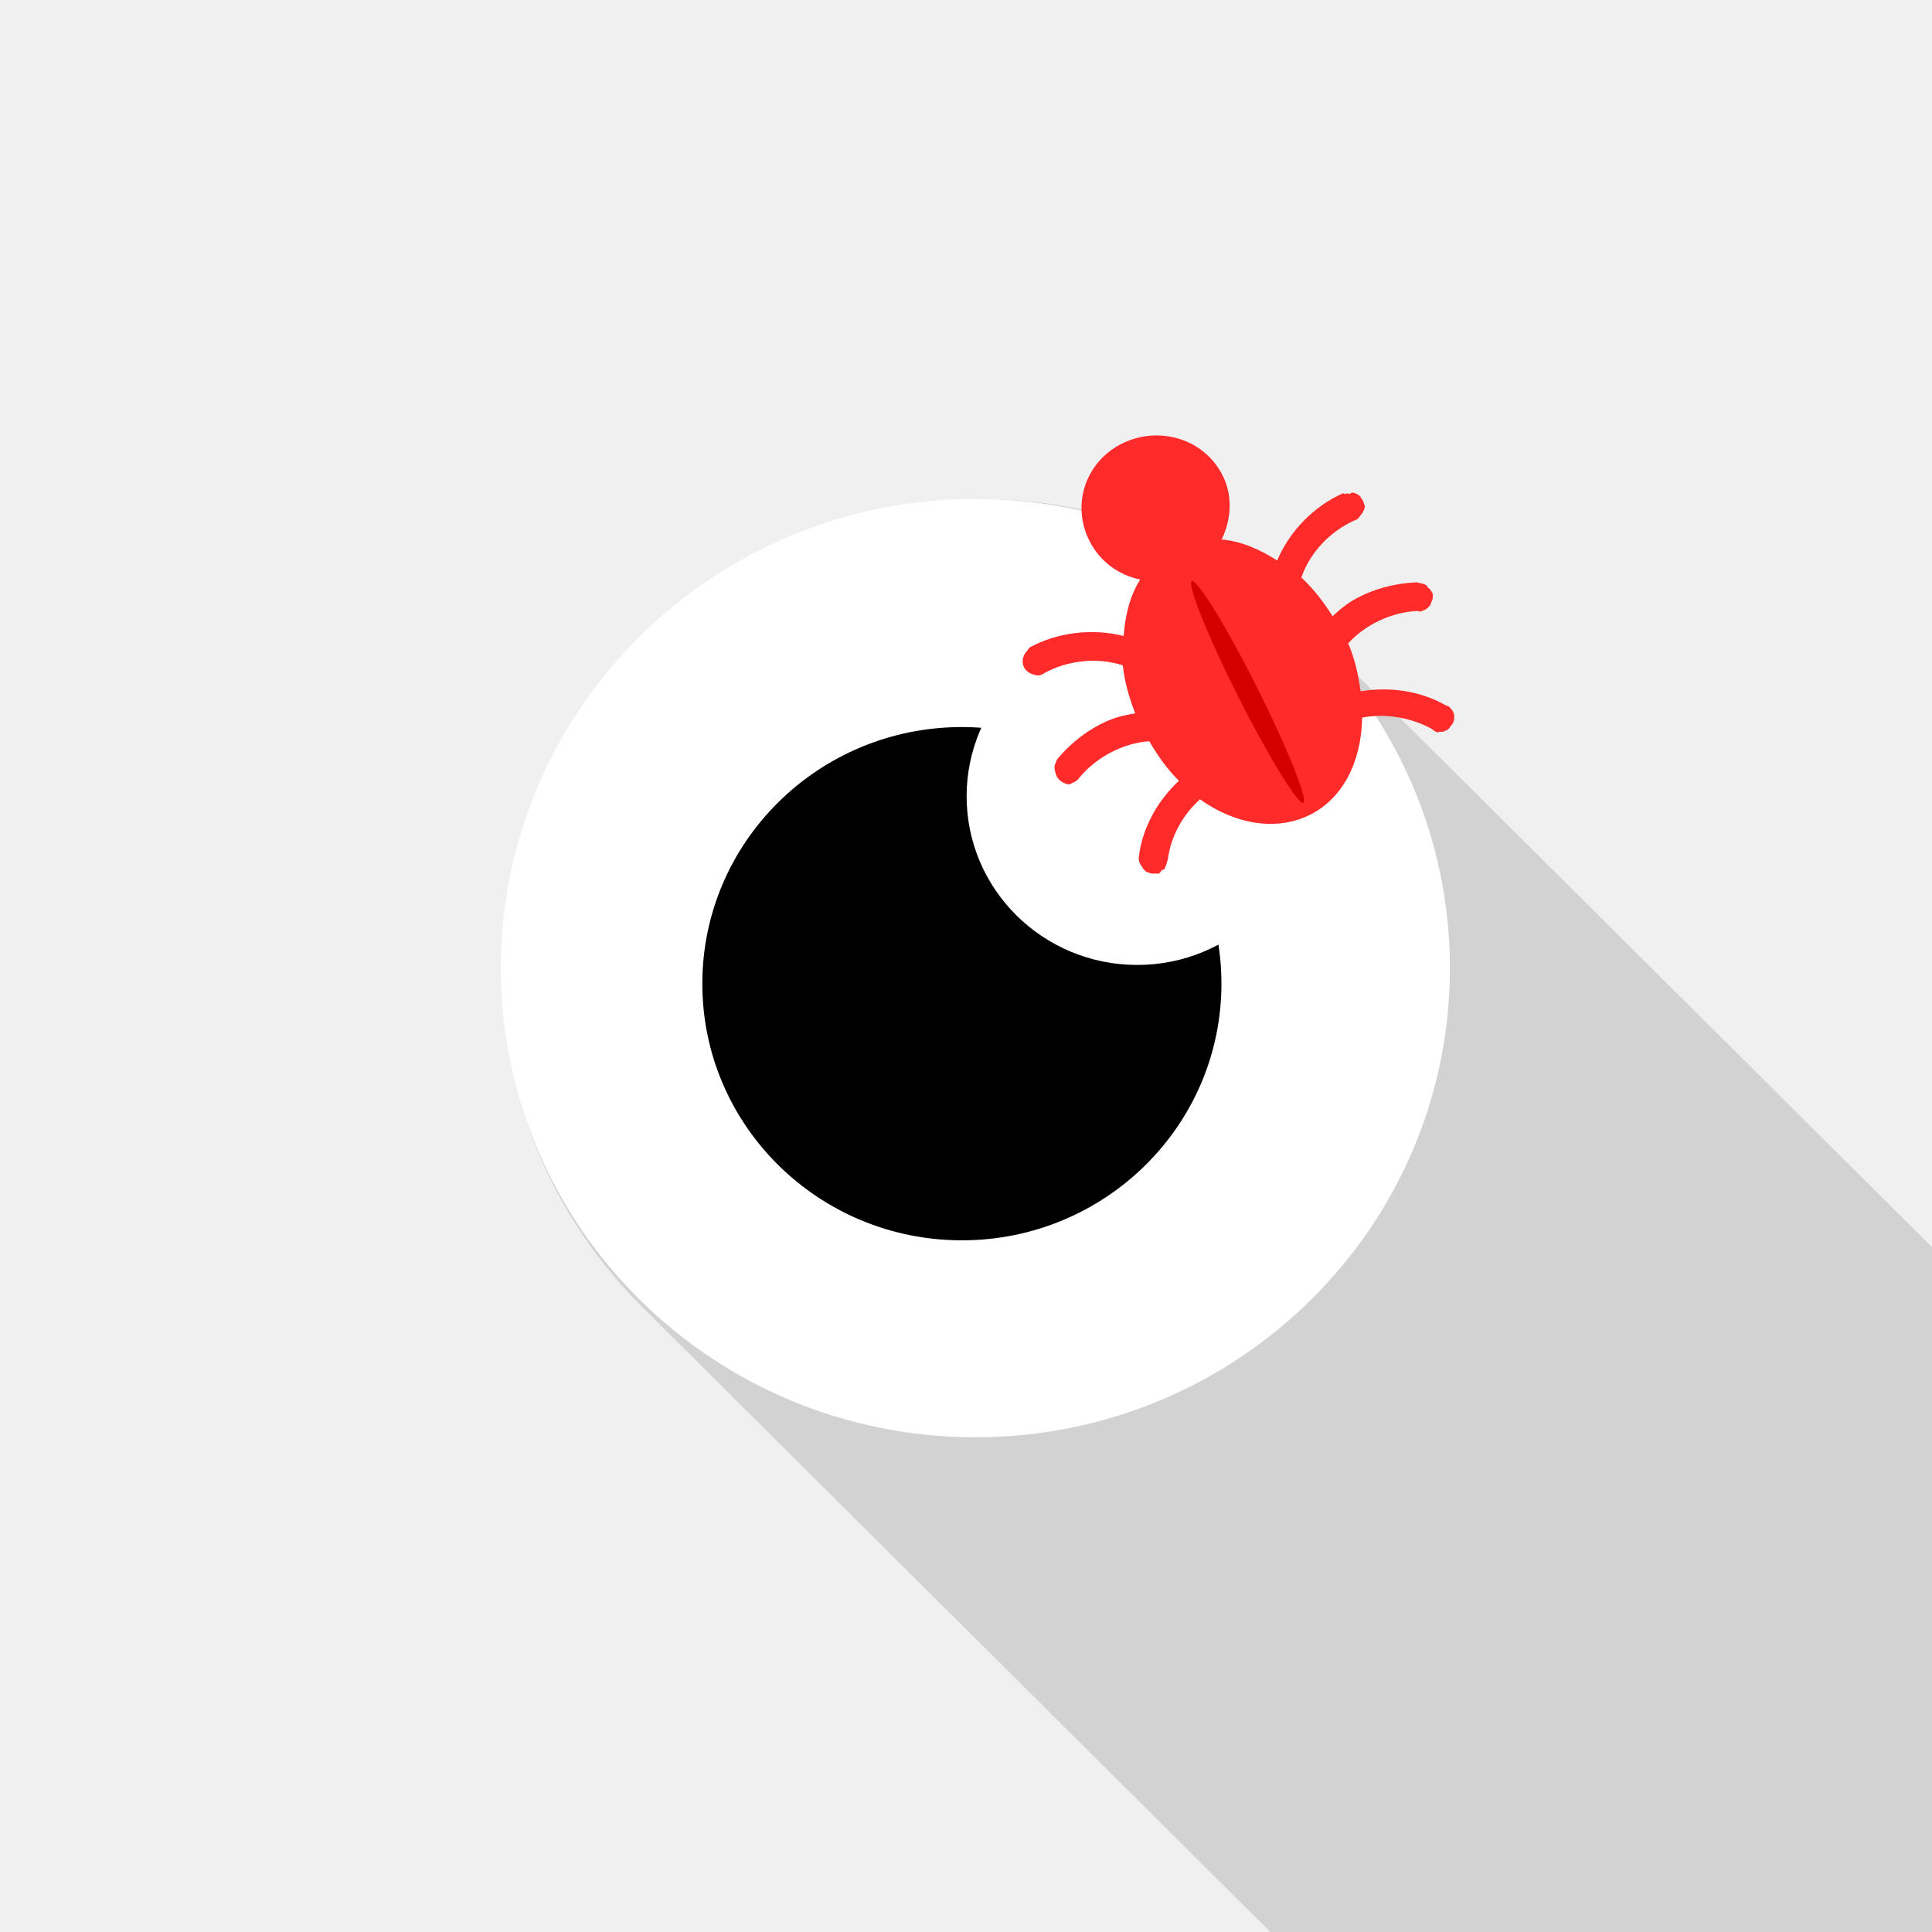
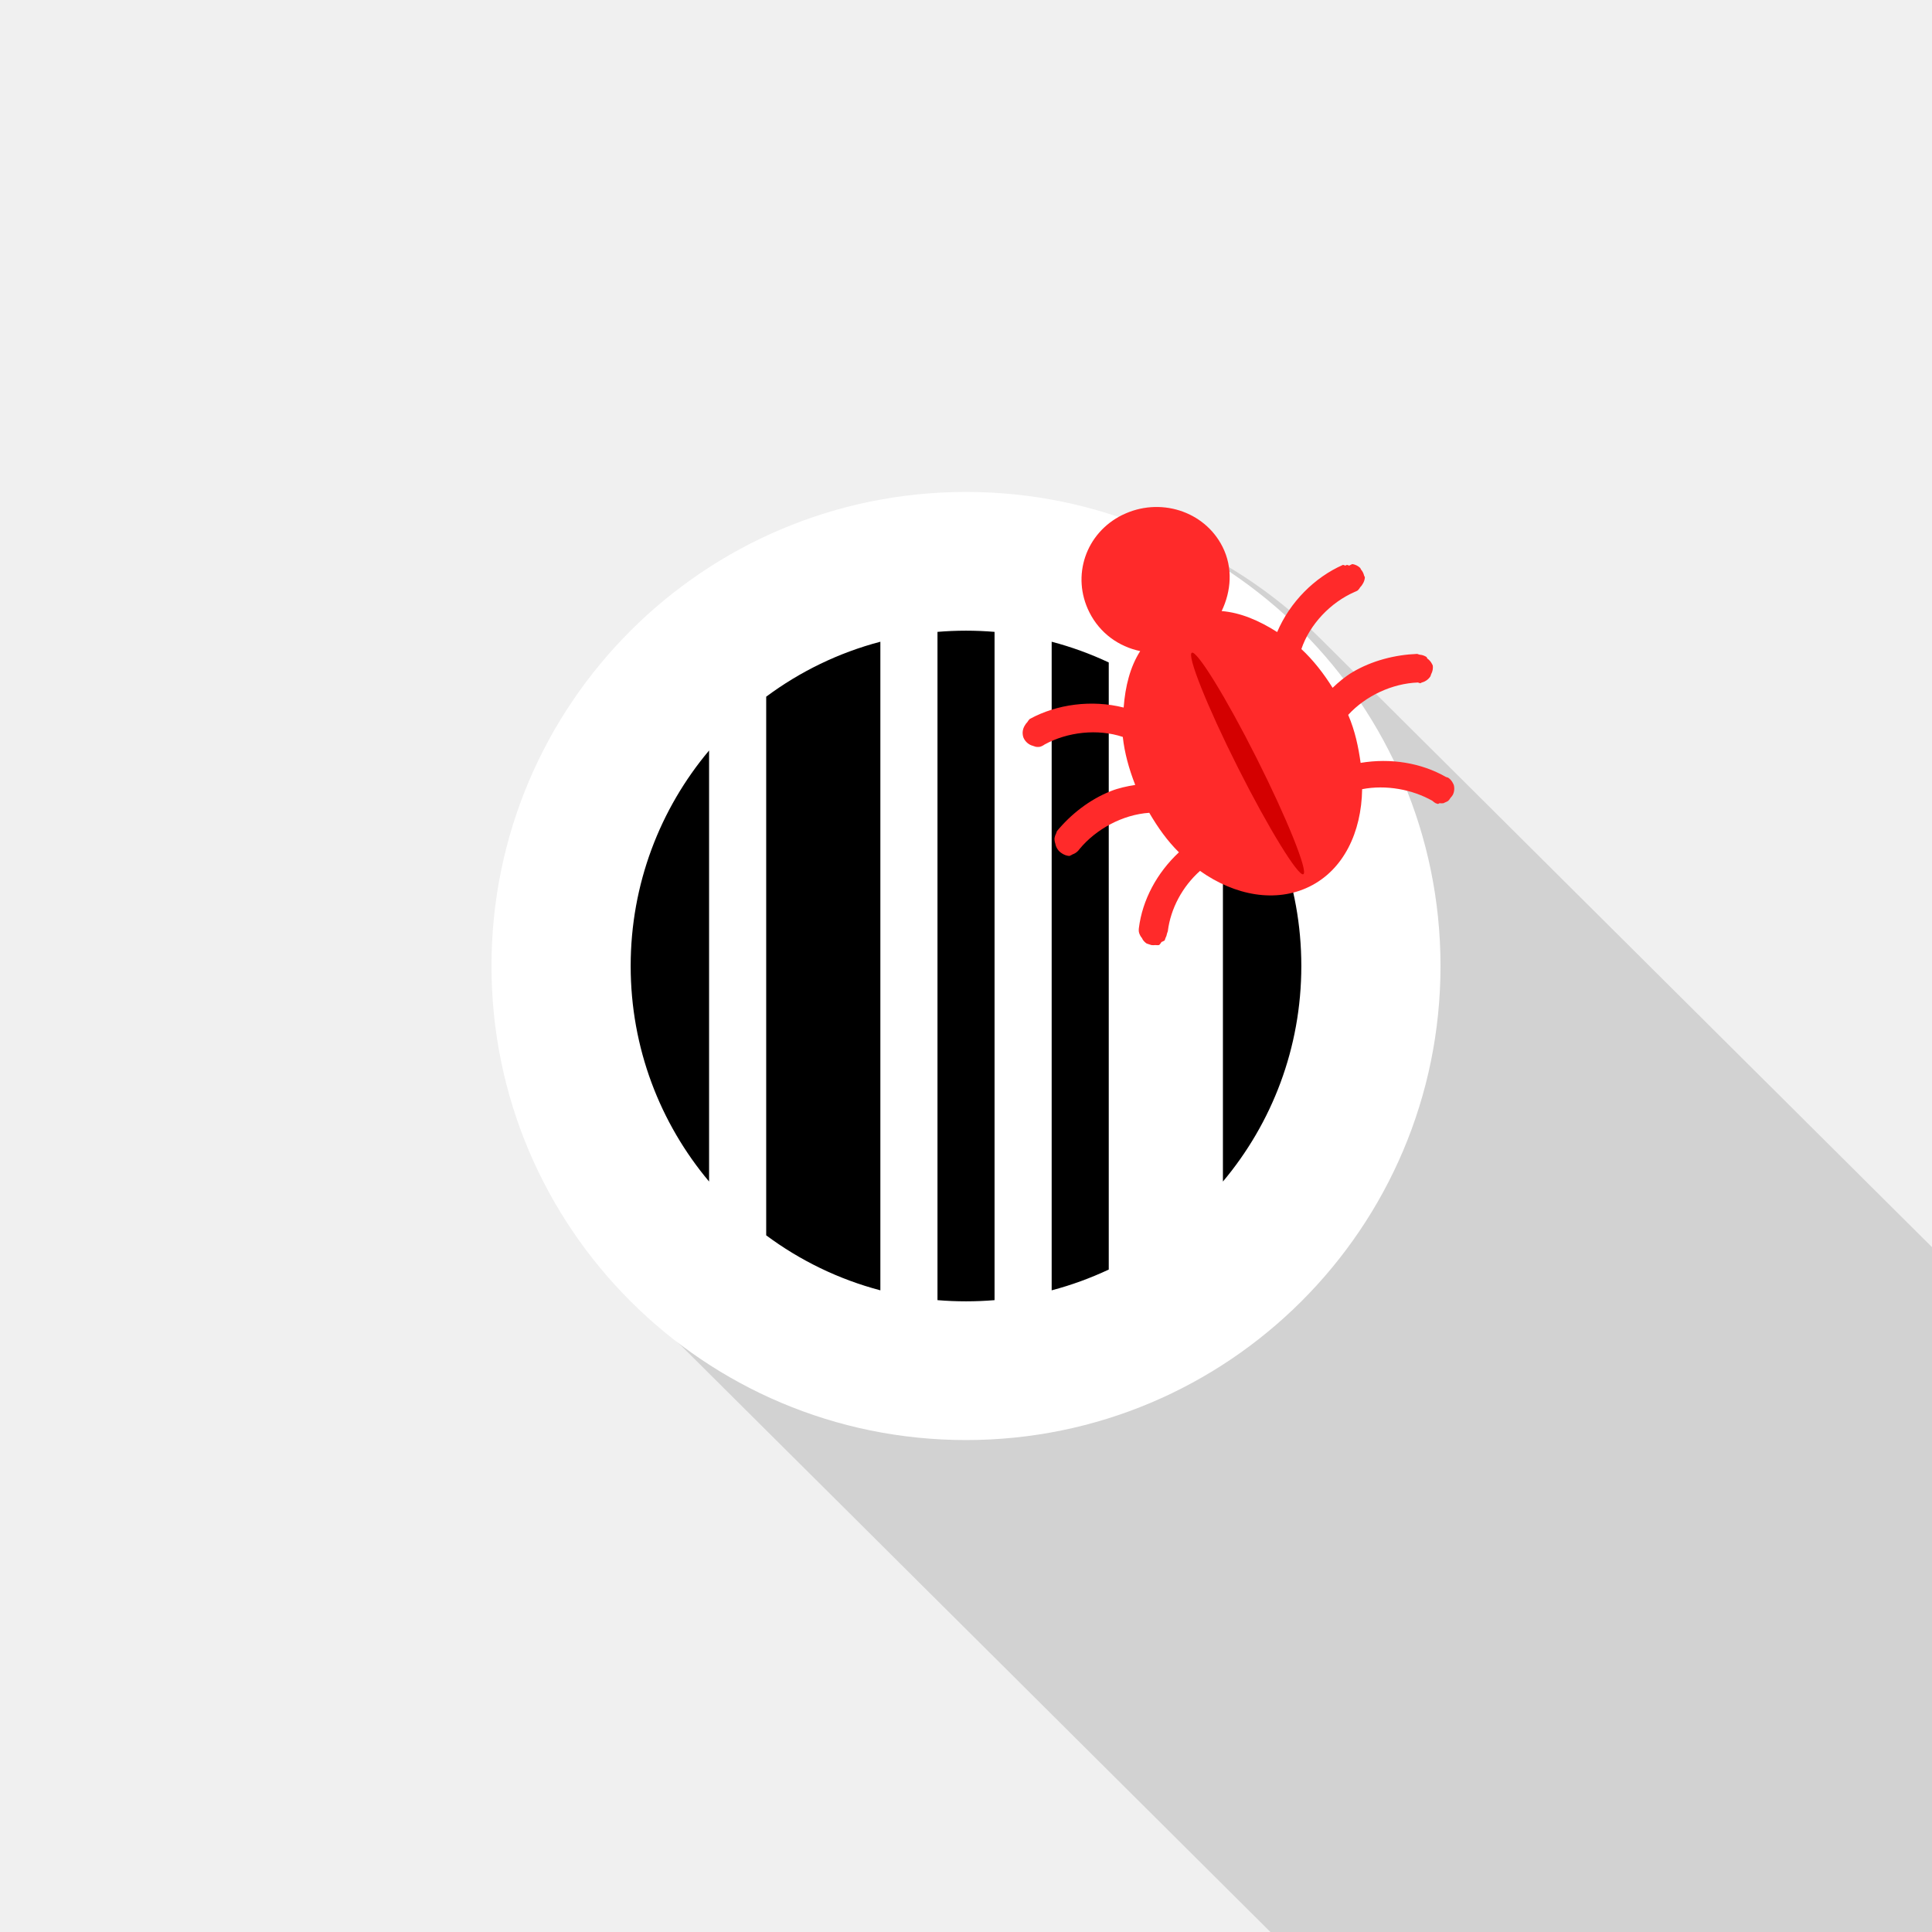
- <svg xmlns="http://www.w3.org/2000/svg" width="108" height="108" id="svg3317" version="1.1">
-   <defs id="defs3319" />
-   <g id="layer1" transform="translate(0,-944.3622)">
-     <flowRoot xml:space="preserve" id="flowRoot3776" style="font-style:normal;font-weight:normal;font-size:40px;line-height:125%;font-family:Sans;letter-spacing:0px;word-spacing:0px;fill:#000000;fill-opacity:1;stroke:none;stroke-width:1px;stroke-linecap:butt;stroke-linejoin:miter;stroke-opacity:1">
-       <flowRegion id="flowRegion3778">
-         <rect id="rect3780" width="29" height="71" x="52" y="60" />
-       </flowRegion>
-       <flowPara id="flowPara3782" />
-     </flowRoot>
-     <text xml:space="preserve" style="font-style:normal;font-weight:normal;font-size:40px;line-height:125%;font-family:Sans;letter-spacing:0px;word-spacing:0px;fill:#000000;fill-opacity:1;stroke:none" x="4676.406" y="3368.037" id="text5084">
-       <tspan id="tspan5086" x="4676.406" y="3368.037" />
-     </text>
-     <flowRoot xml:space="preserve" id="flowRoot3776-6" style="font-style:normal;font-weight:normal;font-size:40px;line-height:125%;font-family:Sans;letter-spacing:0px;word-spacing:0px;fill:#000000;fill-opacity:1;stroke:none;stroke-width:1px;stroke-linecap:butt;stroke-linejoin:miter;stroke-opacity:1" transform="translate(532.6452,-5.806285)">
-       <flowRegion id="flowRegion3778-7">
-         <rect id="rect3780-2" width="29" height="71" x="52" y="60" />
-       </flowRegion>
-       <flowPara id="flowPara3782-0" />
-     </flowRoot>
-     <text xml:space="preserve" style="font-style:normal;font-weight:normal;font-size:40px;line-height:125%;font-family:Sans;letter-spacing:0px;word-spacing:0px;fill:#000000;fill-opacity:1;stroke:none" x="5209.051" y="3362.231" id="text5084-0">
-       <tspan id="tspan5086-1" x="5209.051" y="3362.231" />
-     </text>
-     <flowRoot xml:space="preserve" id="flowRoot3776-8" style="font-style:normal;font-weight:normal;font-size:40px;line-height:125%;font-family:Sans;letter-spacing:0px;word-spacing:0px;fill:#000000;fill-opacity:1;stroke:none;stroke-width:1px;stroke-linecap:butt;stroke-linejoin:miter;stroke-opacity:1" transform="translate(658.0441,24.64795)">
-       <flowRegion id="flowRegion3778-4">
-         <rect id="rect3780-5" width="29" height="71" x="52" y="60" />
-       </flowRegion>
-       <flowPara id="flowPara3782-2" />
-     </flowRoot>
-     <text xml:space="preserve" style="font-style:normal;font-weight:normal;font-size:40px;line-height:125%;font-family:Sans;letter-spacing:0px;word-spacing:0px;fill:#000000;fill-opacity:1;stroke:none" x="5334.45" y="3392.685" id="text5084-3">
-       <tspan id="tspan5086-18" x="5334.45" y="3392.685" />
-     </text>
-     <flowRoot xml:space="preserve" id="flowRoot3776-2" style="font-style:normal;font-weight:normal;font-size:4.313px;line-height:125%;font-family:Sans;letter-spacing:0px;word-spacing:0px;fill:#000000;fill-opacity:1;stroke:none;stroke-width:1px;stroke-linecap:butt;stroke-linejoin:miter;stroke-opacity:1">
-       <flowRegion id="flowRegion3778-41">
-         <rect id="rect3780-54" width="3.127" height="7.656" x="32.002" y="919.388" />
-       </flowRegion>
-       <flowPara id="flowPara3782-28" />
-     </flowRoot>
-     <text xml:space="preserve" style="font-style:normal;font-weight:normal;font-size:4.313px;line-height:125%;font-family:Sans;letter-spacing:0px;word-spacing:0px;fill:#000000;fill-opacity:1;stroke:none" x="530.674" y="1276.11" id="text5084-7">
-       <tspan id="tspan5086-8" x="530.674" y="1276.11" />
-     </text>
-     <flowRoot xml:space="preserve" id="flowRoot3776-6-6" style="font-style:normal;font-weight:normal;font-size:40px;line-height:125%;font-family:Sans;letter-spacing:0px;word-spacing:0px;fill:#000000;fill-opacity:1;stroke:none;stroke-width:1px;stroke-linecap:butt;stroke-linejoin:miter;stroke-opacity:1" transform="matrix(0.1531914,0,0,0.1531915,127.3539,875.4768)">
-       <flowRegion id="flowRegion3778-9">
-         <rect id="rect3780-6" width="29" height="71" x="52" y="60" />
-       </flowRegion>
-       <flowPara id="flowPara3782-8" />
-     </flowRoot>
-     <text xml:space="preserve" style="font-style:normal;font-weight:normal;font-size:6.128px;line-height:125%;font-family:Sans;letter-spacing:0px;word-spacing:0px;fill:#000000;fill-opacity:1;stroke:none" x="843.739" y="1391.431" id="text5084-3-4">
-       <tspan id="tspan5086-9" x="843.739" y="1391.431" />
-     </text>
-     <flowRoot xml:space="preserve" id="flowRoot3776-0" style="font-style:normal;font-weight:normal;font-size:40px;line-height:125%;font-family:Sans;letter-spacing:0px;word-spacing:0px;fill:#000000;fill-opacity:1;stroke:none;stroke-width:1px;stroke-linecap:butt;stroke-linejoin:miter;stroke-opacity:1" transform="matrix(0.1531914,0,0,0.1531915,14.78298,876.3663)">
-       <flowRegion id="flowRegion3778-6">
-         <rect id="rect3780-9" width="29" height="71" x="52" y="60" />
-       </flowRegion>
-       <flowPara id="flowPara3782-3" />
-     </flowRoot>
-     <text xml:space="preserve" style="font-style:normal;font-weight:normal;font-size:6.128px;line-height:125%;font-family:Sans;letter-spacing:0px;word-spacing:0px;fill:#000000;fill-opacity:1;stroke:none" x="731.168" y="1392.32" id="text5084-9">
-       <tspan id="tspan5086-96" x="731.168" y="1392.32" />
-     </text>
-     <flowRoot xml:space="preserve" id="flowRoot5144" style="font-style:normal;font-weight:normal;font-size:40px;line-height:125%;font-family:Sans;letter-spacing:0px;word-spacing:0px;fill:#000000;fill-opacity:1;stroke:none;stroke-width:1px;stroke-linecap:butt;stroke-linejoin:miter;stroke-opacity:1" transform="matrix(0.1655455,0,0,0.1655456,-16.19133,1002.829)">
-       <flowRegion id="flowRegion5146">
-         <rect id="rect5148" width="29" height="71" x="52" y="60" />
-       </flowRegion>
-       <flowPara id="flowPara5150" />
-     </flowRoot>
-     <text xml:space="preserve" style="font-style:normal;font-weight:normal;font-size:6.622px;line-height:125%;font-family:Sans;letter-spacing:0px;word-spacing:0px;fill:#000000;fill-opacity:1;stroke:none" x="757.967" y="1560.392" id="text5152">
-       <tspan id="tspan5154" x="757.967" y="1560.392" />
-     </text>
-     <flowRoot xml:space="preserve" id="flowRoot5388" style="font-style:normal;font-weight:normal;font-size:40px;line-height:125%;font-family:Sans;letter-spacing:0px;word-spacing:0px;fill:#000000;fill-opacity:1;stroke:none;stroke-width:1px;stroke-linecap:butt;stroke-linejoin:miter;stroke-opacity:1" transform="matrix(0.2075496,0,0,0.2075498,18,1009.139)">
-       <flowRegion id="flowRegion5390">
-         <rect id="rect5392" width="29" height="71" x="52" y="60" />
-       </flowRegion>
-       <flowPara id="flowPara5394" />
-     </flowRoot>
-     <text xml:space="preserve" style="font-style:normal;font-weight:normal;font-size:8.302px;line-height:125%;font-family:Sans;letter-spacing:0px;word-spacing:0px;fill:#000000;fill-opacity:1;stroke:none" x="988.586" y="1708.174" id="text5396">
-       <tspan id="tspan5398" x="988.586" y="1708.174" />
-     </text>
-     <flowRoot xml:space="preserve" id="flowRoot3776-2-9" style="font-style:normal;font-weight:normal;font-size:40px;line-height:125%;font-family:Sans;letter-spacing:0px;word-spacing:0px;fill:#000000;fill-opacity:1;stroke:none;stroke-width:1px;stroke-linecap:butt;stroke-linejoin:miter;stroke-opacity:1" transform="matrix(0.1531914,0,0,0.1531915,274.5169,845.1974)">
-       <flowRegion id="flowRegion3778-7-9">
-         <rect id="rect3780-0" width="29" height="71" x="52" y="60" />
-       </flowRegion>
-       <flowPara id="flowPara3782-5" />
-     </flowRoot>
-     <text xml:space="preserve" style="font-style:normal;font-weight:normal;font-size:6.128px;line-height:125%;font-family:Sans;letter-spacing:0px;word-spacing:0px;fill:#000000;fill-opacity:1;stroke:none" x="990.902" y="1361.151" id="text5084-7-9">
-       <tspan id="tspan5086-0" x="990.902" y="1361.151" />
-     </text>
-     <path style="color:#000000;font-style:normal;font-variant:normal;font-weight:normal;font-stretch:normal;font-size:medium;line-height:normal;font-family:sans-serif;text-indent:0;text-align:start;text-decoration:none;text-decoration-line:none;text-decoration-style:solid;text-decoration-color:#000000;letter-spacing:normal;word-spacing:normal;text-transform:none;direction:ltr;block-progression:tb;writing-mode:lr-tb;baseline-shift:baseline;text-anchor:start;white-space:normal;clip-rule:nonzero;display:inline;overflow:visible;visibility:visible;opacity:1;isolation:auto;mix-blend-mode:normal;color-interpolation:sRGB;color-interpolation-filters:linearRGB;solid-color:#000000;solid-opacity:1;fill:#000000;fill-opacity:0.125;fill-rule:nonzero;stroke:none;stroke-width:8.607;stroke-linecap:butt;stroke-linejoin:miter;stroke-miterlimit:4;stroke-dasharray:none;stroke-dashoffset:0;stroke-opacity:1;color-rendering:auto;image-rendering:auto;shape-rendering:auto;text-rendering:auto;enable-background:accumulate" d="m 54.826,972.256 c -6.851,0 -13.701,2.581 -18.924,7.745 -10.445,10.328 -10.413,27.062 0,37.423 l 36.218,36.036 37.879,0.902 -0.07,-38.363 -36.18,-35.998 c -5.207,-5.18 -12.073,-7.745 -18.924,-7.745 z" id="path5462" />
-     <ellipse cy="998.48" cx="54.525" id="circle5467" style="fill:#ffffff;fill-opacity:1;stroke:none;stroke-width:4;stroke-linecap:butt;stroke-linejoin:miter;stroke-miterlimit:4;stroke-dasharray:none;stroke-opacity:1" rx="26.525" ry="26.227" />
-     <ellipse style="fill:#000000;fill-opacity:1;stroke:none;stroke-width:4;stroke-linecap:butt;stroke-linejoin:miter;stroke-miterlimit:4;stroke-dasharray:none;stroke-opacity:1" id="circle5451" cx="53.77" cy="999.351" rx="14.509" ry="14.346" />
-     <ellipse style="fill:#ffffff;fill-opacity:1;stroke:none;stroke-width:10;stroke-linecap:butt;stroke-linejoin:miter;stroke-miterlimit:4;stroke-dasharray:none;stroke-opacity:1" id="circle5455" cx="63.57" cy="988.875" rx="9.535" ry="9.428" />
-     <flowRoot xml:space="preserve" id="flowRoot3776-7" style="font-style:normal;font-weight:normal;font-size:40px;line-height:125%;font-family:Sans;letter-spacing:0px;word-spacing:0px;fill:#000000;fill-opacity:1;stroke:none;stroke-width:1px;stroke-linecap:butt;stroke-linejoin:miter;stroke-opacity:1" transform="matrix(0.4090909,0,0,0.4044944,69.88614,669.5412)">
-       <flowRegion id="flowRegion3778-3">
-         <rect id="rect3780-3" width="29" height="71" x="52" y="60" />
-       </flowRegion>
-       <flowPara id="flowPara3782-6" />
-     </flowRoot>
-     <text xml:space="preserve" style="font-style:normal;font-weight:normal;font-size:16.271px;line-height:125%;font-family:Sans;letter-spacing:0px;word-spacing:0px;fill:#000000;fill-opacity:1;stroke:none" x="1971.79" y="2043.406" id="text5084-38" transform="scale(1.005666,0.9943661)">
-       <tspan id="tspan5086-2" x="1971.79" y="2043.406" />
-     </text>
-     <g id="g4345" transform="matrix(0.08186913,-0.122121,0.1235088,0.08094925,-58.53806,925.2074)">
-       <path transform="matrix(-0.716246,0,0,0.716246,252.9668,272.6866)" id="path4155" d="m 70.8,803.108 c 18.726,-10.812 42.064,-4.559 52.875,14.167 6.216,10.765 6.675,22.984 2.437,33.713 9.955,0.225 20.007,3.827 29.876,9.353 5.706,-16.364 17.927,-30.34 32.41,-37.867 a 7.61,7.61 0 0 1 2.054,-0.128 7.61,7.61 0 0 1 2.054,-0.128 7.61,7.61 0 0 1 3.781,1.017 7.61,7.61 0 0 1 2.184,1.941 7.61,7.61 0 0 1 1.169,5.71 7.61,7.61 0 0 1 -0.34,1.254 7.61,7.61 0 0 1 -0.34,1.254 7.61,7.61 0 0 1 -1.139,1.714 7.61,7.61 0 0 1 -2.394,1.383 c -12.33,6.407 -22.546,18.628 -26.149,32.123 6.508,5.4 12.379,12.059 17.691,19.583 2.946,-3.199 6.276,-6.415 9.788,-8.851 10.093,-6.95 22.031,-10.779 33.556,-11.922 a 7.61,7.61 0 0 1 1.256,0.332 7.61,7.61 0 0 1 2.51,0.664 7.61,7.61 0 0 1 2.184,1.941 7.61,7.61 0 0 1 2.427,6.047 7.61,7.61 0 0 1 -1.008,3.782 7.61,7.61 0 0 1 -1.596,0.921 7.61,7.61 0 0 1 -1.596,0.921 7.61,7.61 0 0 1 -2.852,0.589 c -13.65,1.369 -27.831,8.786 -36.374,19.943 4.145,8.327 7.216,16.273 8.912,24.652 15.541,-3.626 31.79,-2.019 45.288,4.712 a 7.61,7.61 0 0 1 1.712,1.124 7.61,7.61 0 0 1 1.843,3.192 7.61,7.61 0 0 1 0.457,0.792 7.61,7.61 0 0 1 0.588,2.861 7.61,7.61 0 0 1 -0.34,1.254 7.61,7.61 0 0 1 -0.34,1.254 7.61,7.61 0 0 1 -1.139,1.715 7.61,7.61 0 0 1 -1.139,1.714 7.61,7.61 0 0 1 -2.054,0.128 7.61,7.61 0 0 1 -1.596,0.921 7.61,7.61 0 0 1 -1.256,-0.332 7.61,7.61 0 0 1 -2.511,-0.664 7.61,7.61 0 0 1 -1.256,-0.332 c -10.932,-5.455 -24.047,-6.716 -36.141,-3.616 0.843,22.779 -7.861,42.849 -24.914,52.695 -17.249,9.958 -39.08,6.908 -58.551,-5.565 -8.968,9.06 -14.536,22.167 -15.279,34.362 a 7.61,7.61 0 0 1 0.117,2.044 7.61,7.61 0 0 1 -0.34,1.254 7.61,7.61 0 0 1 -0.799,0.46 7.61,7.61 0 0 1 -1.139,1.714 7.61,7.61 0 0 1 -0.798,0.46 7.61,7.61 0 0 1 -1.596,0.921 7.61,7.61 0 0 1 -2.054,0.129 7.61,7.61 0 0 1 -2.054,0.129 7.61,7.61 0 0 1 -4.699,-2.609 7.61,7.61 0 0 1 -0.457,-0.792 7.61,7.61 0 0 1 -1.045,-3.653 7.61,7.61 0 0 1 0.34,-1.253 c 0.92,-15.055 7.652,-29.932 18.564,-41.576 -6.419,-5.668 -12.547,-11.815 -17.691,-19.582 -13.64,2.063 -26.805,10.149 -34.66,21.068 a 7.61,7.61 0 0 1 -0.34,1.254 7.61,7.61 0 0 1 -0.798,0.46 7.61,7.61 0 0 1 -5.246,1.972 7.61,7.61 0 0 1 -1.256,-0.332 7.61,7.61 0 0 1 -4.237,-1.81 7.61,7.61 0 0 1 -0.457,-0.792 7.61,7.61 0 0 1 -1.045,-3.654 7.61,7.61 0 0 1 -0.458,-0.792 7.61,7.61 0 0 1 1.009,-3.783 7.61,7.61 0 0 1 0.34,-1.254 c 6.77,-9.381 16.036,-17.834 27.103,-23.098 3.867,-1.821 8.316,-3.098 12.56,-4.051 -3.851,-8.351 -6.695,-16.791 -8.114,-25.112 -13.489,-3.627 -29.183,-0.899 -40.895,6.583 a 7.61,7.61 0 0 1 -1.596,0.921 7.61,7.61 0 0 1 -2.054,0.128 7.61,7.61 0 0 1 -2.054,0.128 7.61,7.61 0 0 1 -3.78,-1.017 7.61,7.61 0 0 1 -0.457,-0.792 7.61,7.61 0 0 1 -1.843,-3.193 7.61,7.61 0 0 1 -0.457,-0.792 7.61,7.61 0 0 1 0.551,-4.575 7.61,7.61 0 0 1 1.596,-0.921 7.61,7.61 0 0 1 0.34,-1.254 7.61,7.61 0 0 1 0.798,-0.46 7.61,7.61 0 0 1 0.34,-1.253 c 13.756,-8.789 31.974,-12.379 49,-9.136 0.15,-11.341 2.029,-21.801 6.838,-30.551 -11.504,-1.636 -22.516,-7.664 -28.775,-18.505 -10.812,-18.726 -3.761,-42.526 14.966,-53.337 z" style="fill:#ff2a2a;fill-opacity:1;stroke:none" />
-       <path id="path3847" d="m 172.882,898.788 c 1.831,1.057 -6.951,19.96 -20.003,42.568 -13.052,22.607 -25.362,40.237 -27.193,39.179 -1.831,-1.057 7.282,-20.533 20.333,-43.14 13.052,-22.607 25.032,-39.664 26.863,-38.607 z" style="fill:#d40000;fill-opacity:1;stroke:none" />
-     </g>
+ <svg xmlns="http://www.w3.org/2000/svg" width="108" height="108" id="svg3317" version="1.1" viewBox="0 0 108 108">
+   <path style="color:#000000;font-style:normal;font-variant:normal;font-weight:normal;font-stretch:normal;font-size:medium;line-height:normal;font-family:sans-serif;text-indent:0;text-align:start;text-decoration:none;text-decoration-line:none;text-decoration-style:solid;text-decoration-color:#000000;letter-spacing:normal;word-spacing:normal;text-transform:none;direction:ltr;block-progression:tb;writing-mode:lr-tb;baseline-shift:baseline;text-anchor:start;white-space:normal;clip-rule:nonzero;display:inline;overflow:visible;visibility:visible;opacity:1;isolation:auto;mix-blend-mode:normal;color-interpolation:sRGB;color-interpolation-filters:linearRGB;solid-color:#000000;solid-opacity:1;fill:#000000;fill-opacity:0.125;fill-rule:nonzero;stroke:none;stroke-width:8.607;stroke-linecap:butt;stroke-linejoin:miter;stroke-miterlimit:4;stroke-dasharray:none;stroke-dashoffset:0;stroke-opacity:1;color-rendering:auto;image-rendering:auto;shape-rendering:auto;text-rendering:auto;enable-background:accumulate" d="M 54.826 27.894 C 47.976 27.894 41.125 30.475 35.903 35.639 C 25.457 45.967 25.489 62.701 35.903 73.062 L 72.121 109.098 L 108 108 L 109.93 71.637 L 73.75 35.639 C 68.543 30.459 61.677 27.894 54.826 27.894 Z" id="path5462" />
+   <ellipse cy="54" cx="54" id="circle5467" style="fill:#ffffff;fill-opacity:1;stroke:none;stroke-width:4;stroke-linecap:butt;stroke-linejoin:miter;stroke-miterlimit:4;stroke-dasharray:none;stroke-opacity:1" rx="26.525" ry="26.5" />
+   <text style="font-style: normal; font-weight: normal; font-size: 16.271px; line-height: 125%; font-family: Sans; letter-spacing: 0px; word-spacing: 0px; fill: rgb(0, 0, 0); fill-opacity: 1; stroke: none; white-space: pre;" x="1971.79" y="2043.406" id="text5084-38" transform="matrix(1.005666, 0, 0, 0.994366, 0, -944.3622)">
+     <tspan id="tspan5086-2" x="1971.79" y="2043.406" />
+   </text>
+   <text style="font-style: normal; font-weight: normal; font-size: 40px; line-height: 125%; font-family: Sans; letter-spacing: 0px; word-spacing: 0px; fill: rgb(0, 0, 0); fill-opacity: 1; stroke: none; white-space: pre;" x="4973.289" y="3504.517" id="text-1">
+     <tspan id="tspan-1" x="4973.289" y="3504.517" style="font-size: 40px; word-spacing: 0px;" />
+   </text>
+   <path d="M 72.745 54.001 C 72.745 58.588 71.099 62.791 68.362 66.049 L 68.362 41.953 C 71.099 45.21 72.745 49.412 72.745 54.001 Z M 54.001 72.745 C 53.463 72.745 52.931 72.723 52.406 72.679 L 52.406 35.322 C 52.931 35.278 53.463 35.255 54.001 35.255 C 54.538 35.255 55.071 35.278 55.596 35.322 L 55.596 72.679 C 55.071 72.723 54.538 72.745 54.001 72.745 Z M 35.255 54.001 C 35.255 49.412 36.903 45.21 39.638 41.953 L 39.638 66.049 C 36.903 62.791 35.255 58.588 35.255 54.001 Z M 61.98 70.969 C 60.961 71.447 59.895 71.838 58.789 72.13 L 58.789 35.873 C 59.895 36.164 60.961 36.553 61.98 37.032 L 61.98 70.969 Z M 49.213 72.13 C 46.877 71.514 44.717 70.458 42.831 69.056 L 42.831 38.945 C 44.717 37.543 46.877 36.487 49.213 35.873 L 49.213 72.13 Z" style="fill: rgb(0, 0, 0); fill-opacity: 1; stroke: none; stroke-width: 4; stroke-linecap: butt; stroke-linejoin: miter; stroke-miterlimit: 4; stroke-dasharray: none; stroke-opacity: 1;" id="path-1" />
+   <g id="g4345" transform="matrix(0.081869, -0.122121, 0.123509, 0.080949, -58.53806, -15.15479)">
+     <path transform="matrix(-0.716246,0,0,0.716246,252.9668,272.6866)" id="path4155" d="m 70.8,803.108 c 18.726,-10.812 42.064,-4.559 52.875,14.167 6.216,10.765 6.675,22.984 2.437,33.713 9.955,0.225 20.007,3.827 29.876,9.353 5.706,-16.364 17.927,-30.34 32.41,-37.867 a 7.61,7.61 0 0 1 2.054,-0.128 7.61,7.61 0 0 1 2.054,-0.128 7.61,7.61 0 0 1 3.781,1.017 7.61,7.61 0 0 1 2.184,1.941 7.61,7.61 0 0 1 1.169,5.71 7.61,7.61 0 0 1 -0.34,1.254 7.61,7.61 0 0 1 -0.34,1.254 7.61,7.61 0 0 1 -1.139,1.714 7.61,7.61 0 0 1 -2.394,1.383 c -12.33,6.407 -22.546,18.628 -26.149,32.123 6.508,5.4 12.379,12.059 17.691,19.583 2.946,-3.199 6.276,-6.415 9.788,-8.851 10.093,-6.95 22.031,-10.779 33.556,-11.922 a 7.61,7.61 0 0 1 1.256,0.332 7.61,7.61 0 0 1 2.51,0.664 7.61,7.61 0 0 1 2.184,1.941 7.61,7.61 0 0 1 2.427,6.047 7.61,7.61 0 0 1 -1.008,3.782 7.61,7.61 0 0 1 -1.596,0.921 7.61,7.61 0 0 1 -1.596,0.921 7.61,7.61 0 0 1 -2.852,0.589 c -13.65,1.369 -27.831,8.786 -36.374,19.943 4.145,8.327 7.216,16.273 8.912,24.652 15.541,-3.626 31.79,-2.019 45.288,4.712 a 7.61,7.61 0 0 1 1.712,1.124 7.61,7.61 0 0 1 1.843,3.192 7.61,7.61 0 0 1 0.457,0.792 7.61,7.61 0 0 1 0.588,2.861 7.61,7.61 0 0 1 -0.34,1.254 7.61,7.61 0 0 1 -0.34,1.254 7.61,7.61 0 0 1 -1.139,1.715 7.61,7.61 0 0 1 -1.139,1.714 7.61,7.61 0 0 1 -2.054,0.128 7.61,7.61 0 0 1 -1.596,0.921 7.61,7.61 0 0 1 -1.256,-0.332 7.61,7.61 0 0 1 -2.511,-0.664 7.61,7.61 0 0 1 -1.256,-0.332 c -10.932,-5.455 -24.047,-6.716 -36.141,-3.616 0.843,22.779 -7.861,42.849 -24.914,52.695 -17.249,9.958 -39.08,6.908 -58.551,-5.565 -8.968,9.06 -14.536,22.167 -15.279,34.362 a 7.61,7.61 0 0 1 0.117,2.044 7.61,7.61 0 0 1 -0.34,1.254 7.61,7.61 0 0 1 -0.799,0.46 7.61,7.61 0 0 1 -1.139,1.714 7.61,7.61 0 0 1 -0.798,0.46 7.61,7.61 0 0 1 -1.596,0.921 7.61,7.61 0 0 1 -2.054,0.129 7.61,7.61 0 0 1 -2.054,0.129 7.61,7.61 0 0 1 -4.699,-2.609 7.61,7.61 0 0 1 -0.457,-0.792 7.61,7.61 0 0 1 -1.045,-3.653 7.61,7.61 0 0 1 0.34,-1.253 c 0.92,-15.055 7.652,-29.932 18.564,-41.576 -6.419,-5.668 -12.547,-11.815 -17.691,-19.582 -13.64,2.063 -26.805,10.149 -34.66,21.068 a 7.61,7.61 0 0 1 -0.34,1.254 7.61,7.61 0 0 1 -0.798,0.46 7.61,7.61 0 0 1 -5.246,1.972 7.61,7.61 0 0 1 -1.256,-0.332 7.61,7.61 0 0 1 -4.237,-1.81 7.61,7.61 0 0 1 -0.457,-0.792 7.61,7.61 0 0 1 -1.045,-3.654 7.61,7.61 0 0 1 -0.458,-0.792 7.61,7.61 0 0 1 1.009,-3.783 7.61,7.61 0 0 1 0.34,-1.254 c 6.77,-9.381 16.036,-17.834 27.103,-23.098 3.867,-1.821 8.316,-3.098 12.56,-4.051 -3.851,-8.351 -6.695,-16.791 -8.114,-25.112 -13.489,-3.627 -29.183,-0.899 -40.895,6.583 a 7.61,7.61 0 0 1 -1.596,0.921 7.61,7.61 0 0 1 -2.054,0.128 7.61,7.61 0 0 1 -2.054,0.128 7.61,7.61 0 0 1 -3.78,-1.017 7.61,7.61 0 0 1 -0.457,-0.792 7.61,7.61 0 0 1 -1.843,-3.193 7.61,7.61 0 0 1 -0.457,-0.792 7.61,7.61 0 0 1 0.551,-4.575 7.61,7.61 0 0 1 1.596,-0.921 7.61,7.61 0 0 1 0.34,-1.254 7.61,7.61 0 0 1 0.798,-0.46 7.61,7.61 0 0 1 0.34,-1.253 c 13.756,-8.789 31.974,-12.379 49,-9.136 0.15,-11.341 2.029,-21.801 6.838,-30.551 -11.504,-1.636 -22.516,-7.664 -28.775,-18.505 -10.812,-18.726 -3.761,-42.526 14.966,-53.337 z" style="fill:#ff2a2a;fill-opacity:1;stroke:none" />
+     <path id="path3847" d="m 172.882,898.788 c 1.831,1.057 -6.951,19.96 -20.003,42.568 -13.052,22.607 -25.362,40.237 -27.193,39.179 -1.831,-1.057 7.282,-20.533 20.333,-43.14 13.052,-22.607 25.032,-39.664 26.863,-38.607 z" style="fill:#d40000;fill-opacity:1;stroke:none" />
  </g>
</svg>
